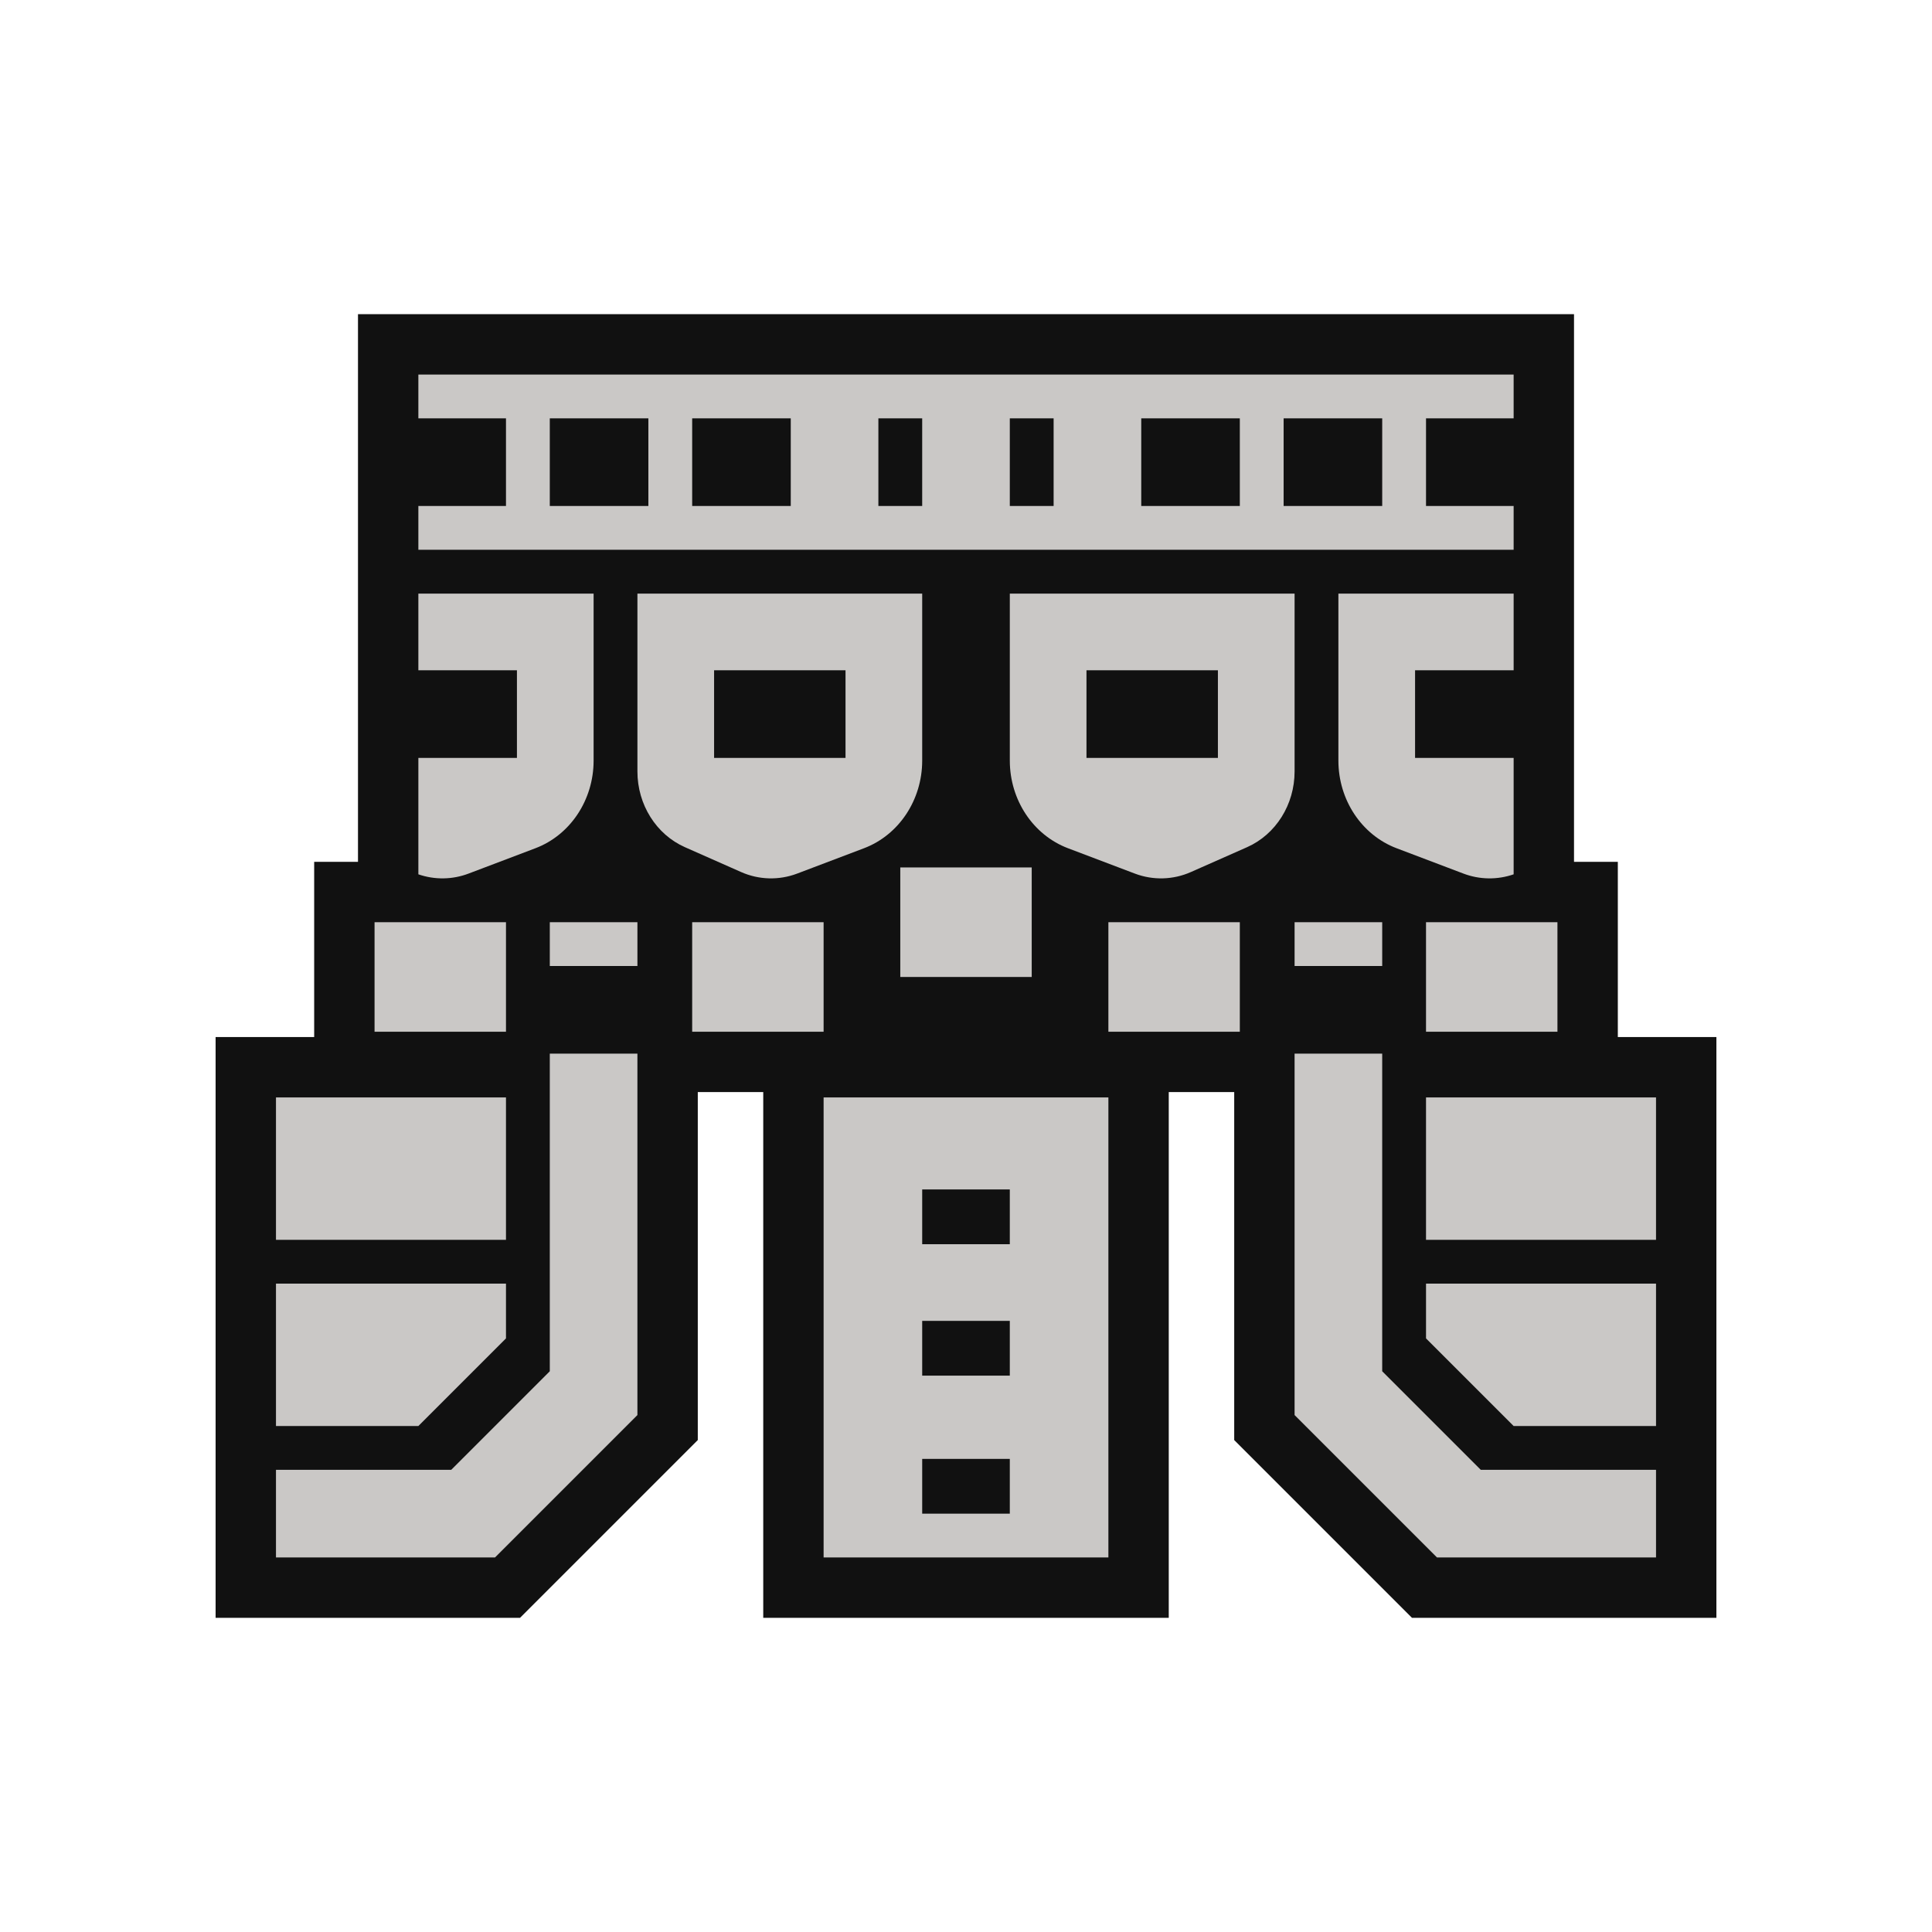
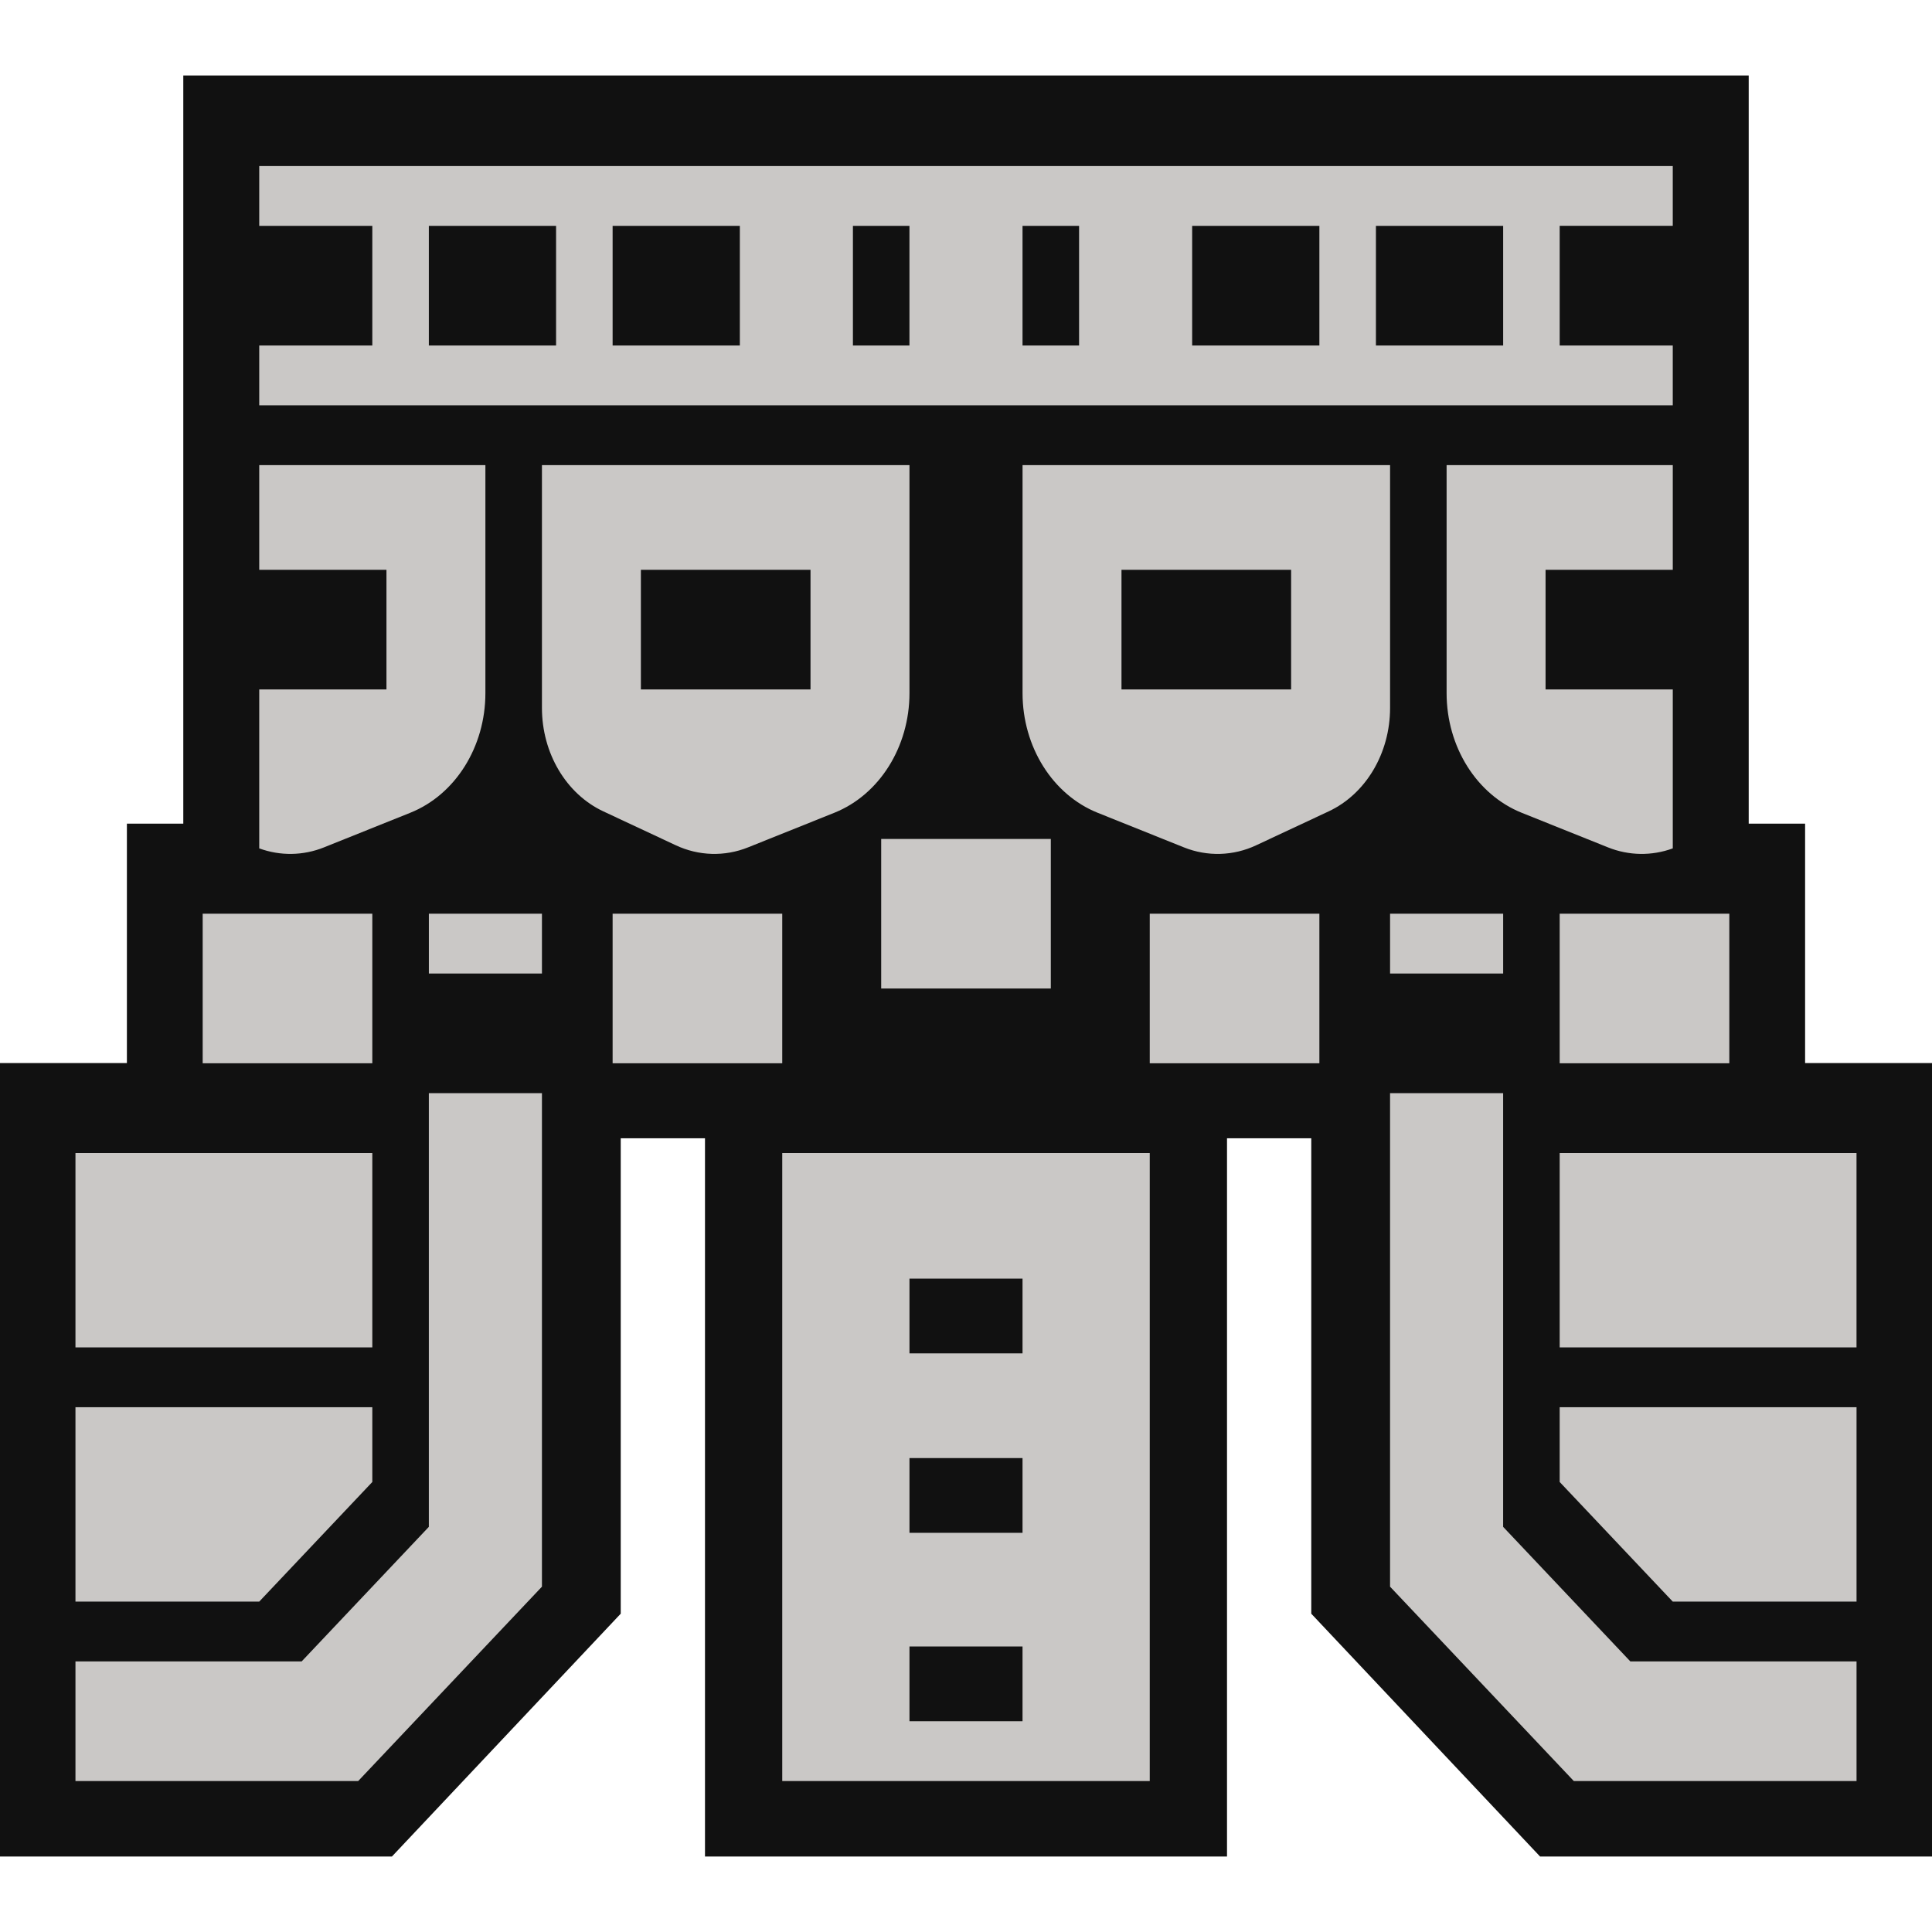
- <svg xmlns="http://www.w3.org/2000/svg" fill-rule="evenodd" stroke-linejoin="round" stroke-miterlimit="1.414" clip-rule="evenodd" viewBox="0 0 512 512">
-   <style>
-     .base { fill: #cac8c6; }
-     .outline { fill: #111; }
-   </style>
-   <path class="outline" d="M417.13 228.39h11.61v46.442h26.123V428.74h-80.678l-47.106-47.106v-92.219h-17.346V428.74H202.267V289.415h-17.346v92.219l-47.106 47.106H57.137V274.832H83.26v-46.441h11.61V83.26h322.26v145.13z" />
-   <path id="base" class="base" d="M218.266 290.832h75.468V412.74h-75.468V290.83zM438.864 412.74h-58.052l-37.734-37.734V279.22h23.22v84.176l26.124 26.123h46.442v23.22zM168.922 279.22v95.786l-37.734 37.734H73.136v-23.22h46.442l26.123-26.123V279.22h23.221zm98.688 121.91v-14.514h-23.22v14.513h23.22zm171.254-23.221H401.13l-23.22-23.221v-14.513h60.954v37.734zM134.09 340.176v14.513l-23.221 23.22H73.136v-37.733h60.955zm133.52 24.382v-14.513h-23.22v14.513h23.22zm0-34.832v-14.513h-23.22v14.513h23.22zm171.253-1.16h-60.955v-37.734h60.955v37.733zM134.09 290.831v37.733H73.136v-37.733h60.955zm278.65-17.416h-34.832V244.39h34.831v29.026zm-84.176 0h-34.831V244.39h34.831v29.026zM134.091 244.39v29.026H99.26V244.39h34.83zm84.175 0v29.026h-34.831V244.39h34.831zm20.318-14.513h34.832v29.026h-34.832v-29.026zM366.3 256h-23.221v-11.61h23.22V256zm-197.377-11.61V256h-23.22v-11.61h23.22zm98.688-87.078h75.468v47.135c0 8.778-4.972 16.696-12.606 20.072l-14.864 6.577a19.527 19.527 0 0 1-14.87.41c-4.964-1.884-11.648-4.418-17.715-6.717-9.242-3.507-15.413-12.8-15.413-23.221v-44.256zm-23.22 0v44.256c0 10.42-6.171 19.714-15.413 23.22l-17.715 6.717a19.527 19.527 0 0 1-14.87-.409l-14.864-6.577c-7.634-3.376-12.606-11.294-12.606-20.072v-47.135h75.468zm156.74 20.318h-26.123v23.221h26.123v30.855a19.51 19.51 0 0 1-13.314-.2c-4.964-1.884-11.648-4.418-17.715-6.717-9.242-3.507-15.413-12.8-15.413-23.221v-44.256h46.442v20.318zm-243.818-20.318v44.256c0 10.42-6.171 19.714-15.413 23.22l-17.715 6.717a19.51 19.51 0 0 1-13.314.2v-30.854h26.123v-23.22H110.87v-20.319h46.442zM322.76 177.63h-34.831v23.221h34.83v-23.22zm-98.689 23.221v-23.22h-34.83v23.22h34.83zm-113.201-66.76h23.22v-23.22h-23.22V99.26h290.26v11.61h-23.22v23.221h23.22v11.61H110.87v-11.61zm168.35-23.22h-11.61v23.22h11.61v-23.22zm49.345 0h-26.123v23.22h26.123v-23.22zm37.734 0h-26.124v23.22H366.3v-23.22zm-121.91 23.22v-23.22h-11.61v23.22h11.61zm-34.83 0v-23.22h-26.124v23.22h26.123zm-37.734 0v-23.22H145.7v23.22h26.124z" />
+ <svg xmlns="http://www.w3.org/2000/svg" width="100px" height="100px" viewBox="0 0 100 100" version="1.1">
+   <defs />
+   <g id="*/icons/waist" stroke="none" stroke-width="1" fill="none" fill-rule="evenodd">
+     <g id="waist" transform="translate(0, 3.90625)">
+       <polygon id="Shape" fill="#111111" points="90.513 38.726 93.432 38.726 93.432 51.119 100 51.119 100 92.188 79.715 92.188 67.871 79.618 67.871 55.01 63.51 55.01 63.51 92.188 36.49 92.188 36.49 55.01 32.129 55.01 32.129 79.618 20.285 92.188 0 92.188 0 51.119 6.568 51.119 6.568 38.727 9.487 38.727 9.487 0 90.513 0" />
+       <path d="M40.489,55.773 L59.511,55.773 L59.511,88.281 L40.489,88.281 L40.489,55.772 L40.489,55.773 Z M96.094,88.281 L81.461,88.281 L71.949,78.219 L71.949,52.676 L77.802,52.676 L77.802,75.123 L84.387,82.089 L96.094,82.089 L96.094,88.281 Z M28.051,52.676 L28.051,78.219 L18.539,88.281 L3.906,88.281 L3.906,82.089 L15.613,82.089 L22.197,75.123 L22.197,52.676 L28.051,52.676 Z M52.926,85.185 L52.926,81.315 L47.074,81.315 L47.074,85.185 L52.926,85.185 L52.926,85.185 Z M96.094,78.993 L86.582,78.993 L80.729,72.801 L80.729,68.931 L96.094,68.931 L96.094,78.993 Z M19.271,68.931 L19.271,72.801 L13.417,78.993 L3.906,78.993 L3.906,68.931 L19.271,68.931 L19.271,68.931 Z M52.926,75.433 L52.926,71.563 L47.074,71.563 L47.074,75.433 L52.926,75.433 Z M52.926,66.144 L52.926,62.274 L47.074,62.274 L47.074,66.144 L52.926,66.144 Z M96.093,65.835 L80.729,65.835 L80.729,55.773 L96.093,55.773 L96.093,65.835 L96.093,65.835 Z M19.271,55.773 L19.271,65.835 L3.906,65.835 L3.906,55.773 L19.271,55.773 L19.271,55.773 Z M89.509,51.128 L80.729,51.128 L80.729,43.388 L89.509,43.388 L89.509,51.129 L89.509,51.128 Z M68.291,51.128 L59.511,51.128 L59.511,43.388 L68.291,43.388 L68.291,51.129 L68.291,51.128 Z M19.271,43.388 L19.271,51.129 L10.491,51.129 L10.491,43.388 L19.271,43.388 L19.271,43.388 Z M40.489,43.388 L40.489,51.129 L31.709,51.129 L31.709,43.388 L40.489,43.388 Z M45.61,39.518 L54.39,39.518 L54.39,47.258 L45.61,47.258 L45.61,39.518 Z M77.803,46.484 L71.95,46.484 L71.95,43.388 L77.803,43.388 L77.803,46.484 L77.803,46.484 Z M28.051,43.388 L28.051,46.484 L22.198,46.484 L22.198,43.388 L28.051,43.388 Z M52.927,20.168 L71.95,20.168 L71.95,32.737 C71.95,35.078 70.696,37.189 68.772,38.09 L65.025,39.843 C63.839,40.402 62.491,40.441 61.277,39.953 C60.026,39.45 58.341,38.775 56.812,38.162 C54.482,37.226 52.927,34.748 52.927,31.969 L52.927,20.168 Z M47.074,20.168 L47.074,31.969 C47.074,34.748 45.518,37.226 43.189,38.161 L38.723,39.952 C37.509,40.441 36.162,40.401 34.975,39.843 L31.228,38.09 C29.304,37.189 28.051,35.078 28.051,32.737 L28.051,20.168 L47.074,20.168 Z M86.583,25.586 L79.998,25.586 L79.998,31.778 L86.583,31.778 L86.583,40.006 C85.493,40.405 84.305,40.386 83.227,39.953 C81.975,39.45 80.29,38.775 78.761,38.162 C76.432,37.226 74.876,34.748 74.876,31.969 L74.876,20.168 L86.583,20.168 L86.583,25.586 Z M25.124,20.168 L25.124,31.969 C25.124,34.748 23.569,37.226 21.239,38.161 L16.774,39.952 C15.696,40.386 14.508,40.405 13.418,40.006 L13.418,31.778 L20.003,31.778 L20.003,25.586 L13.418,25.586 L13.418,20.168 L25.124,20.168 L25.124,20.168 Z M66.828,25.586 L58.048,25.586 L58.048,31.778 L66.828,31.778 L66.828,25.586 L66.828,25.586 Z M41.952,31.778 L41.952,25.586 L33.172,25.586 L33.172,31.778 L41.952,31.778 Z M13.418,13.976 L19.271,13.976 L19.271,7.784 L13.418,7.784 L13.418,4.688 L86.582,4.688 L86.582,7.783 L80.729,7.783 L80.729,13.976 L86.582,13.976 L86.582,17.072 L13.418,17.072 L13.418,13.976 Z M55.853,7.784 L52.926,7.784 L52.926,13.976 L55.853,13.976 L55.853,7.784 Z M68.291,7.784 L61.706,7.784 L61.706,13.976 L68.291,13.976 L68.291,7.784 Z M77.803,7.784 L71.218,7.784 L71.218,13.976 L77.803,13.976 L77.803,7.784 L77.803,7.784 Z M47.073,13.976 L47.073,7.784 L44.147,7.784 L44.147,13.976 L47.073,13.976 Z M38.294,13.976 L38.294,7.784 L31.709,7.784 L31.709,13.976 L38.294,13.976 L38.294,13.976 Z M28.782,13.976 L28.782,7.784 L22.197,7.784 L22.197,13.976 L28.782,13.976 L28.782,13.976 Z" id="base" fill="#CAC8C6" />
+     </g>
+   </g>
</svg>
